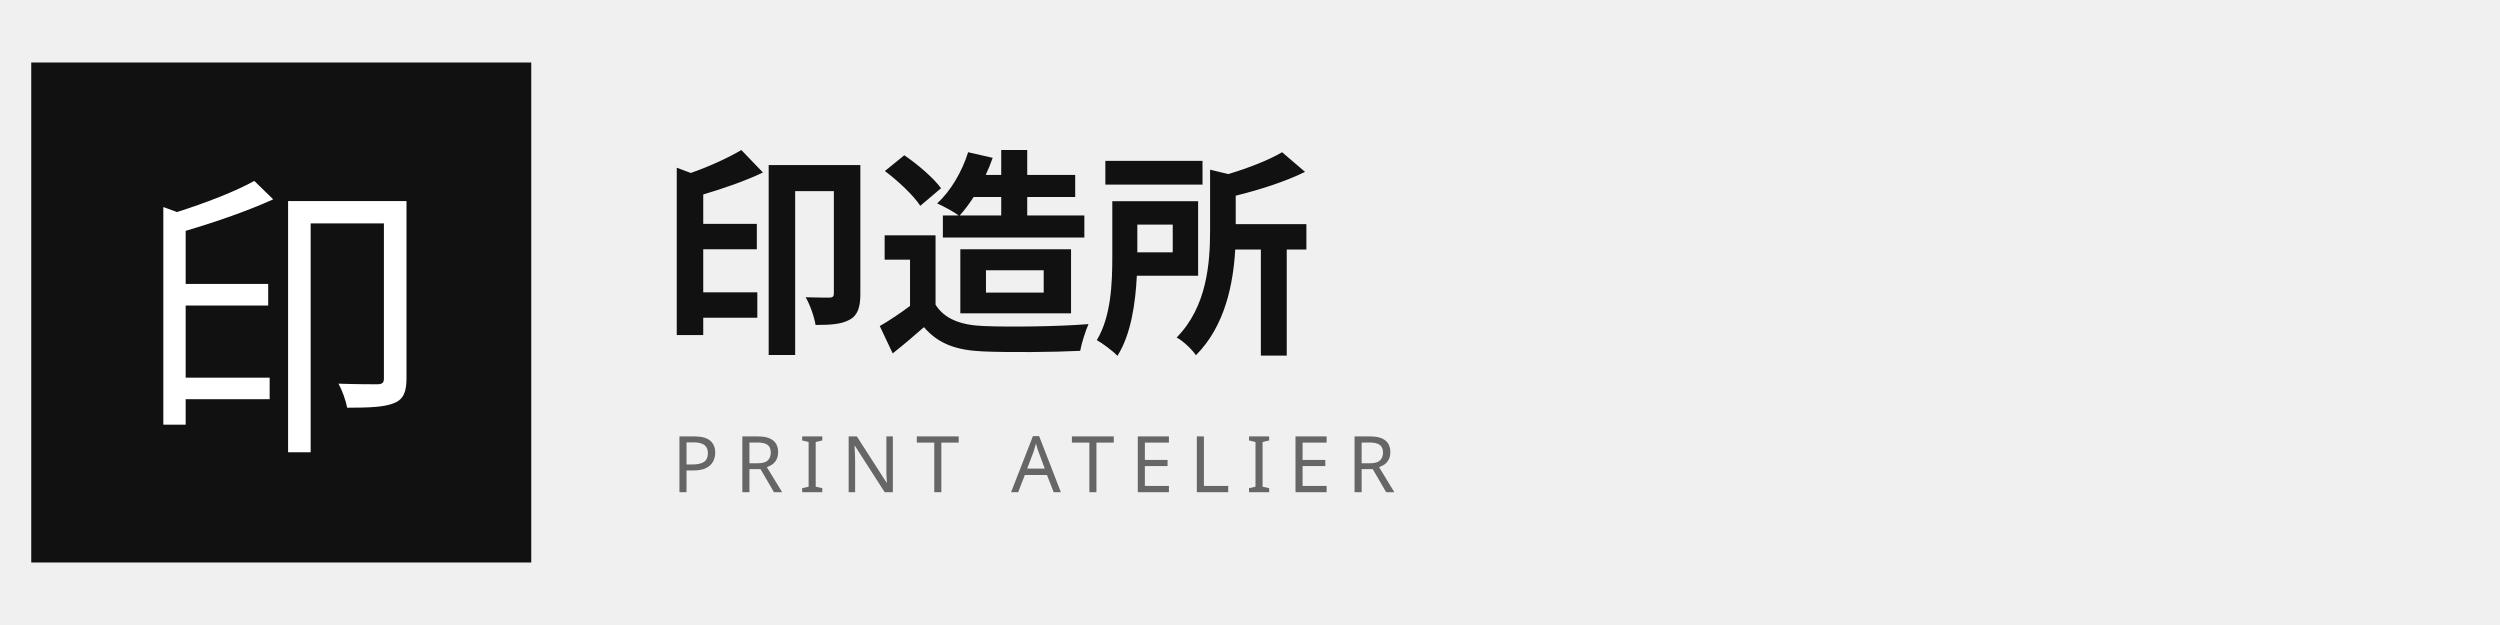
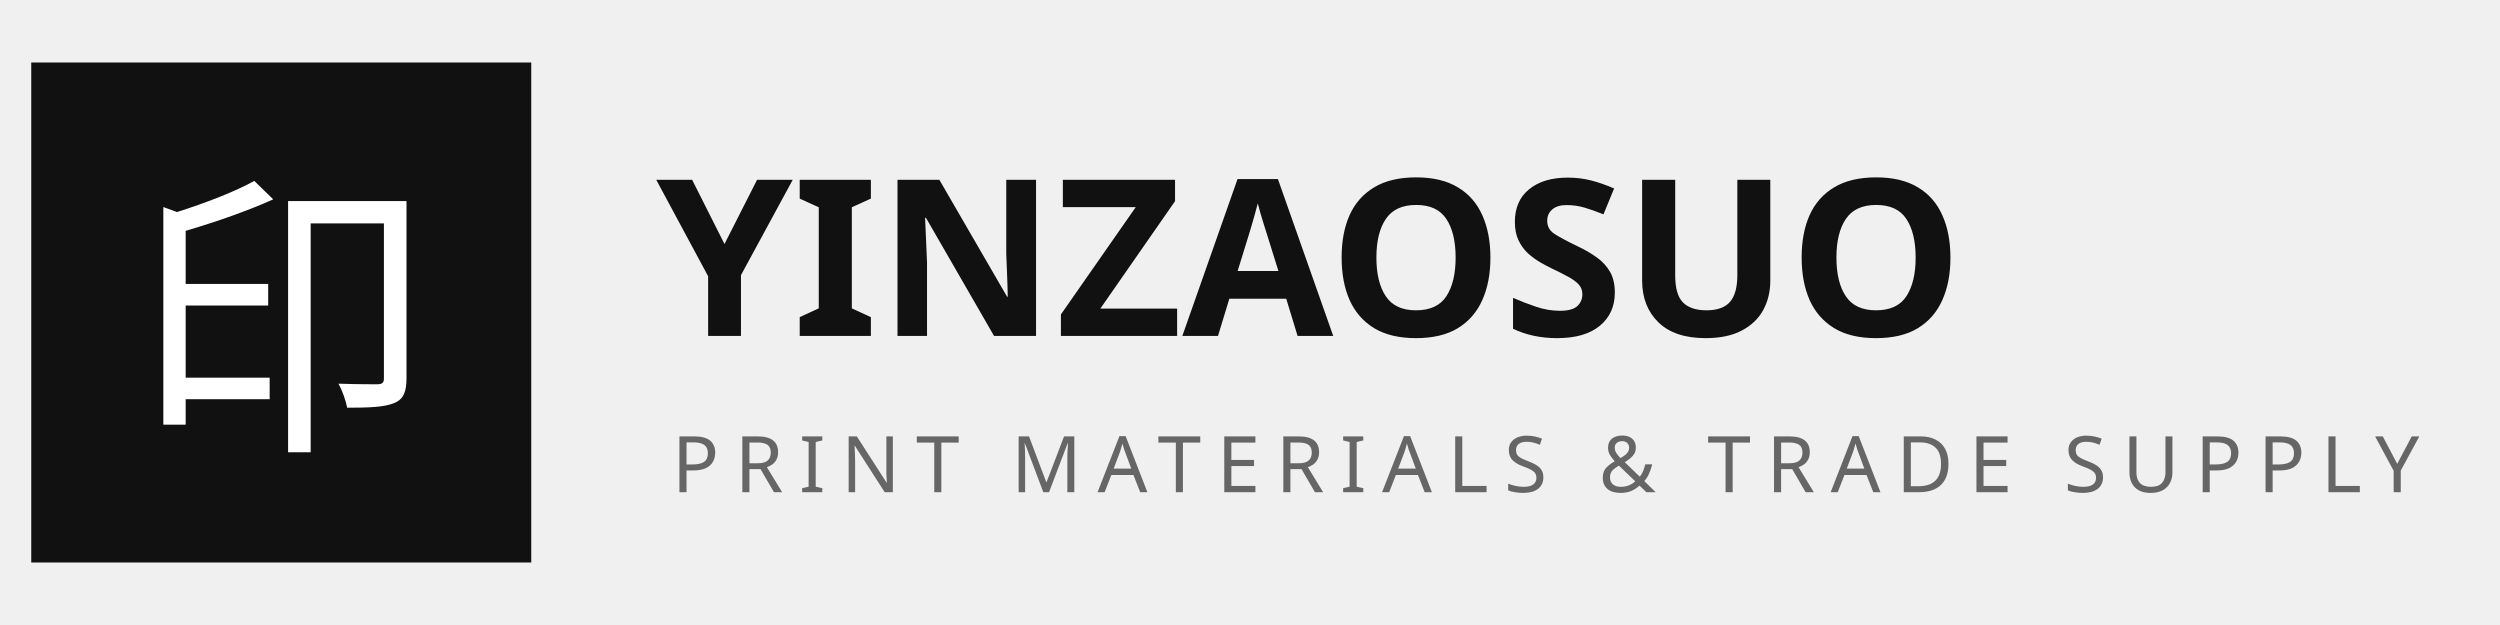
<svg xmlns="http://www.w3.org/2000/svg" width="320" height="80" viewBox="0 0 320 80" role="img" aria-labelledby="title">
  <rect x="4" y="8" width="64" height="64" fill="#111" />
  <text x="36" y="55" fill="#fff" font-family="sans-serif" font-size="38" text-anchor="middle">印</text>
-   <text x="84" y="43" fill="#111" font-family="sans-serif" font-size="28" font-weight="600">印造所</text>
-   <text x="86" y="63" fill="#666" font-family="sans-serif" font-size="10" letter-spacing="2">PRINT ATELIER</text>
+   <text x="84" y="43" fill="#111" font-family="sans-serif" font-size="28" font-weight="600">YINZAOSUO</text>
+   <text x="86" y="63" fill="#666" font-family="sans-serif" font-size="10" letter-spacing="2">PRINT MATERIALS &amp; TRADE SUPPLY</text>
</svg>
